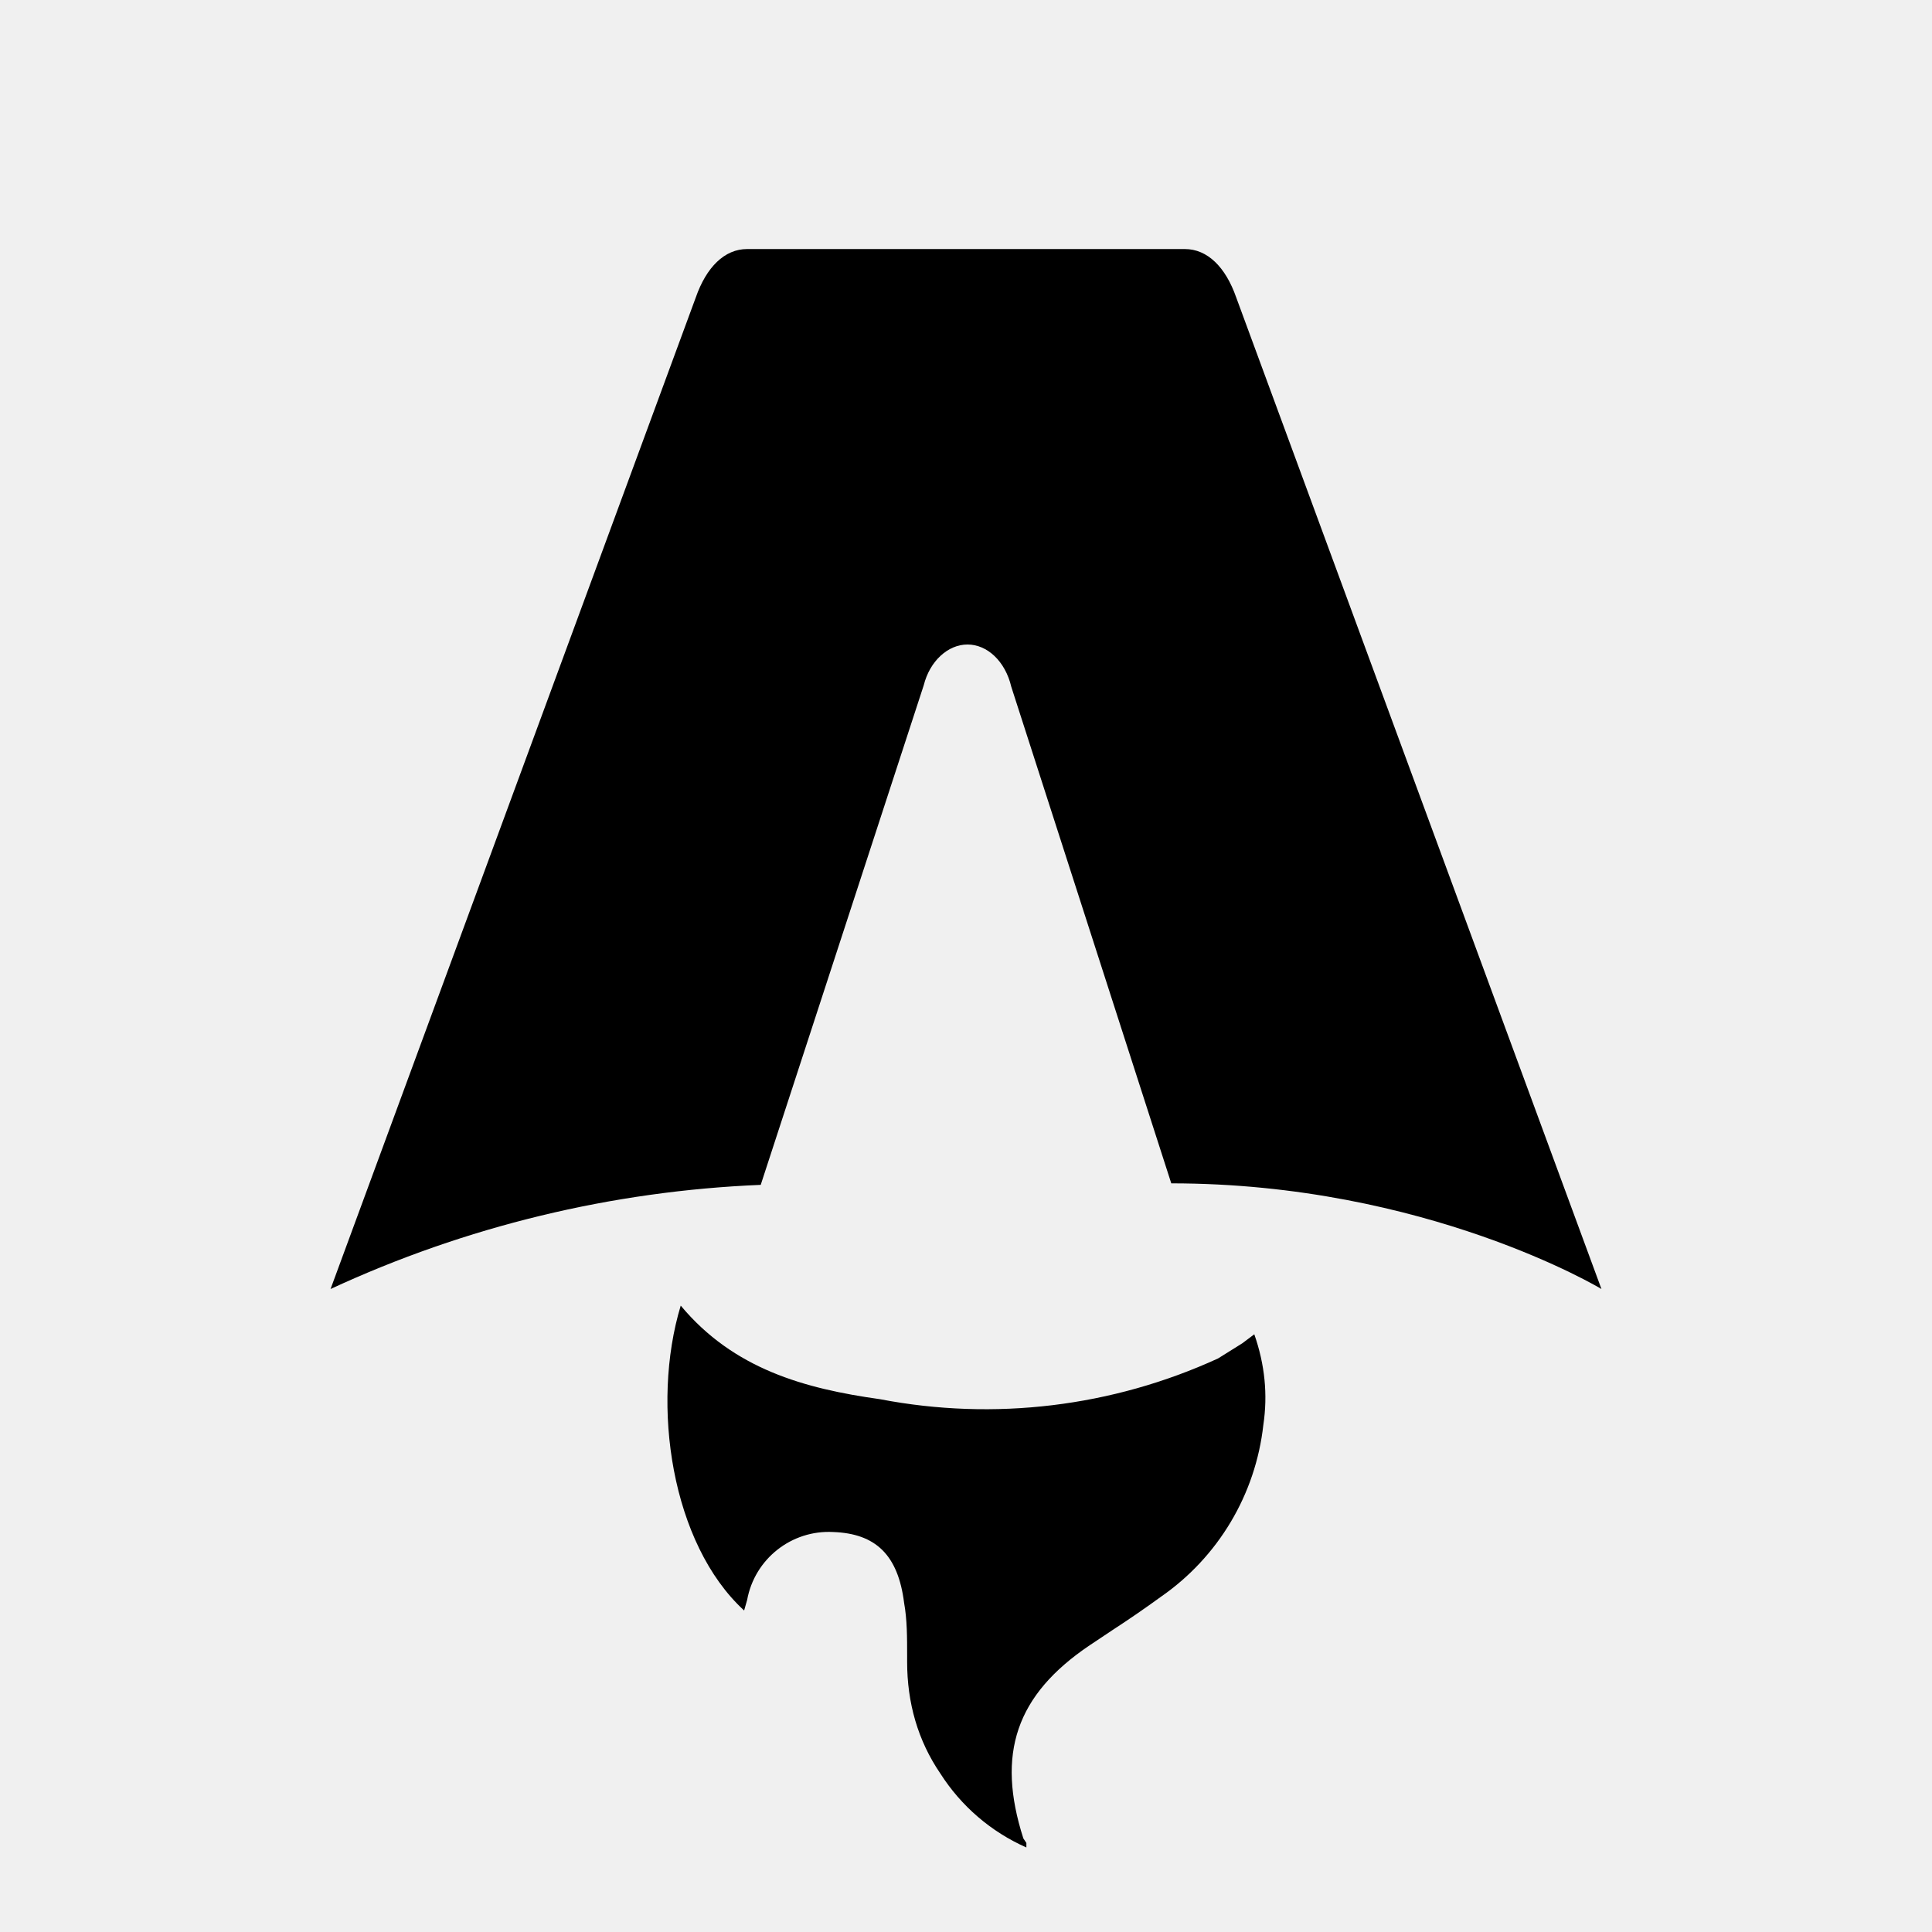
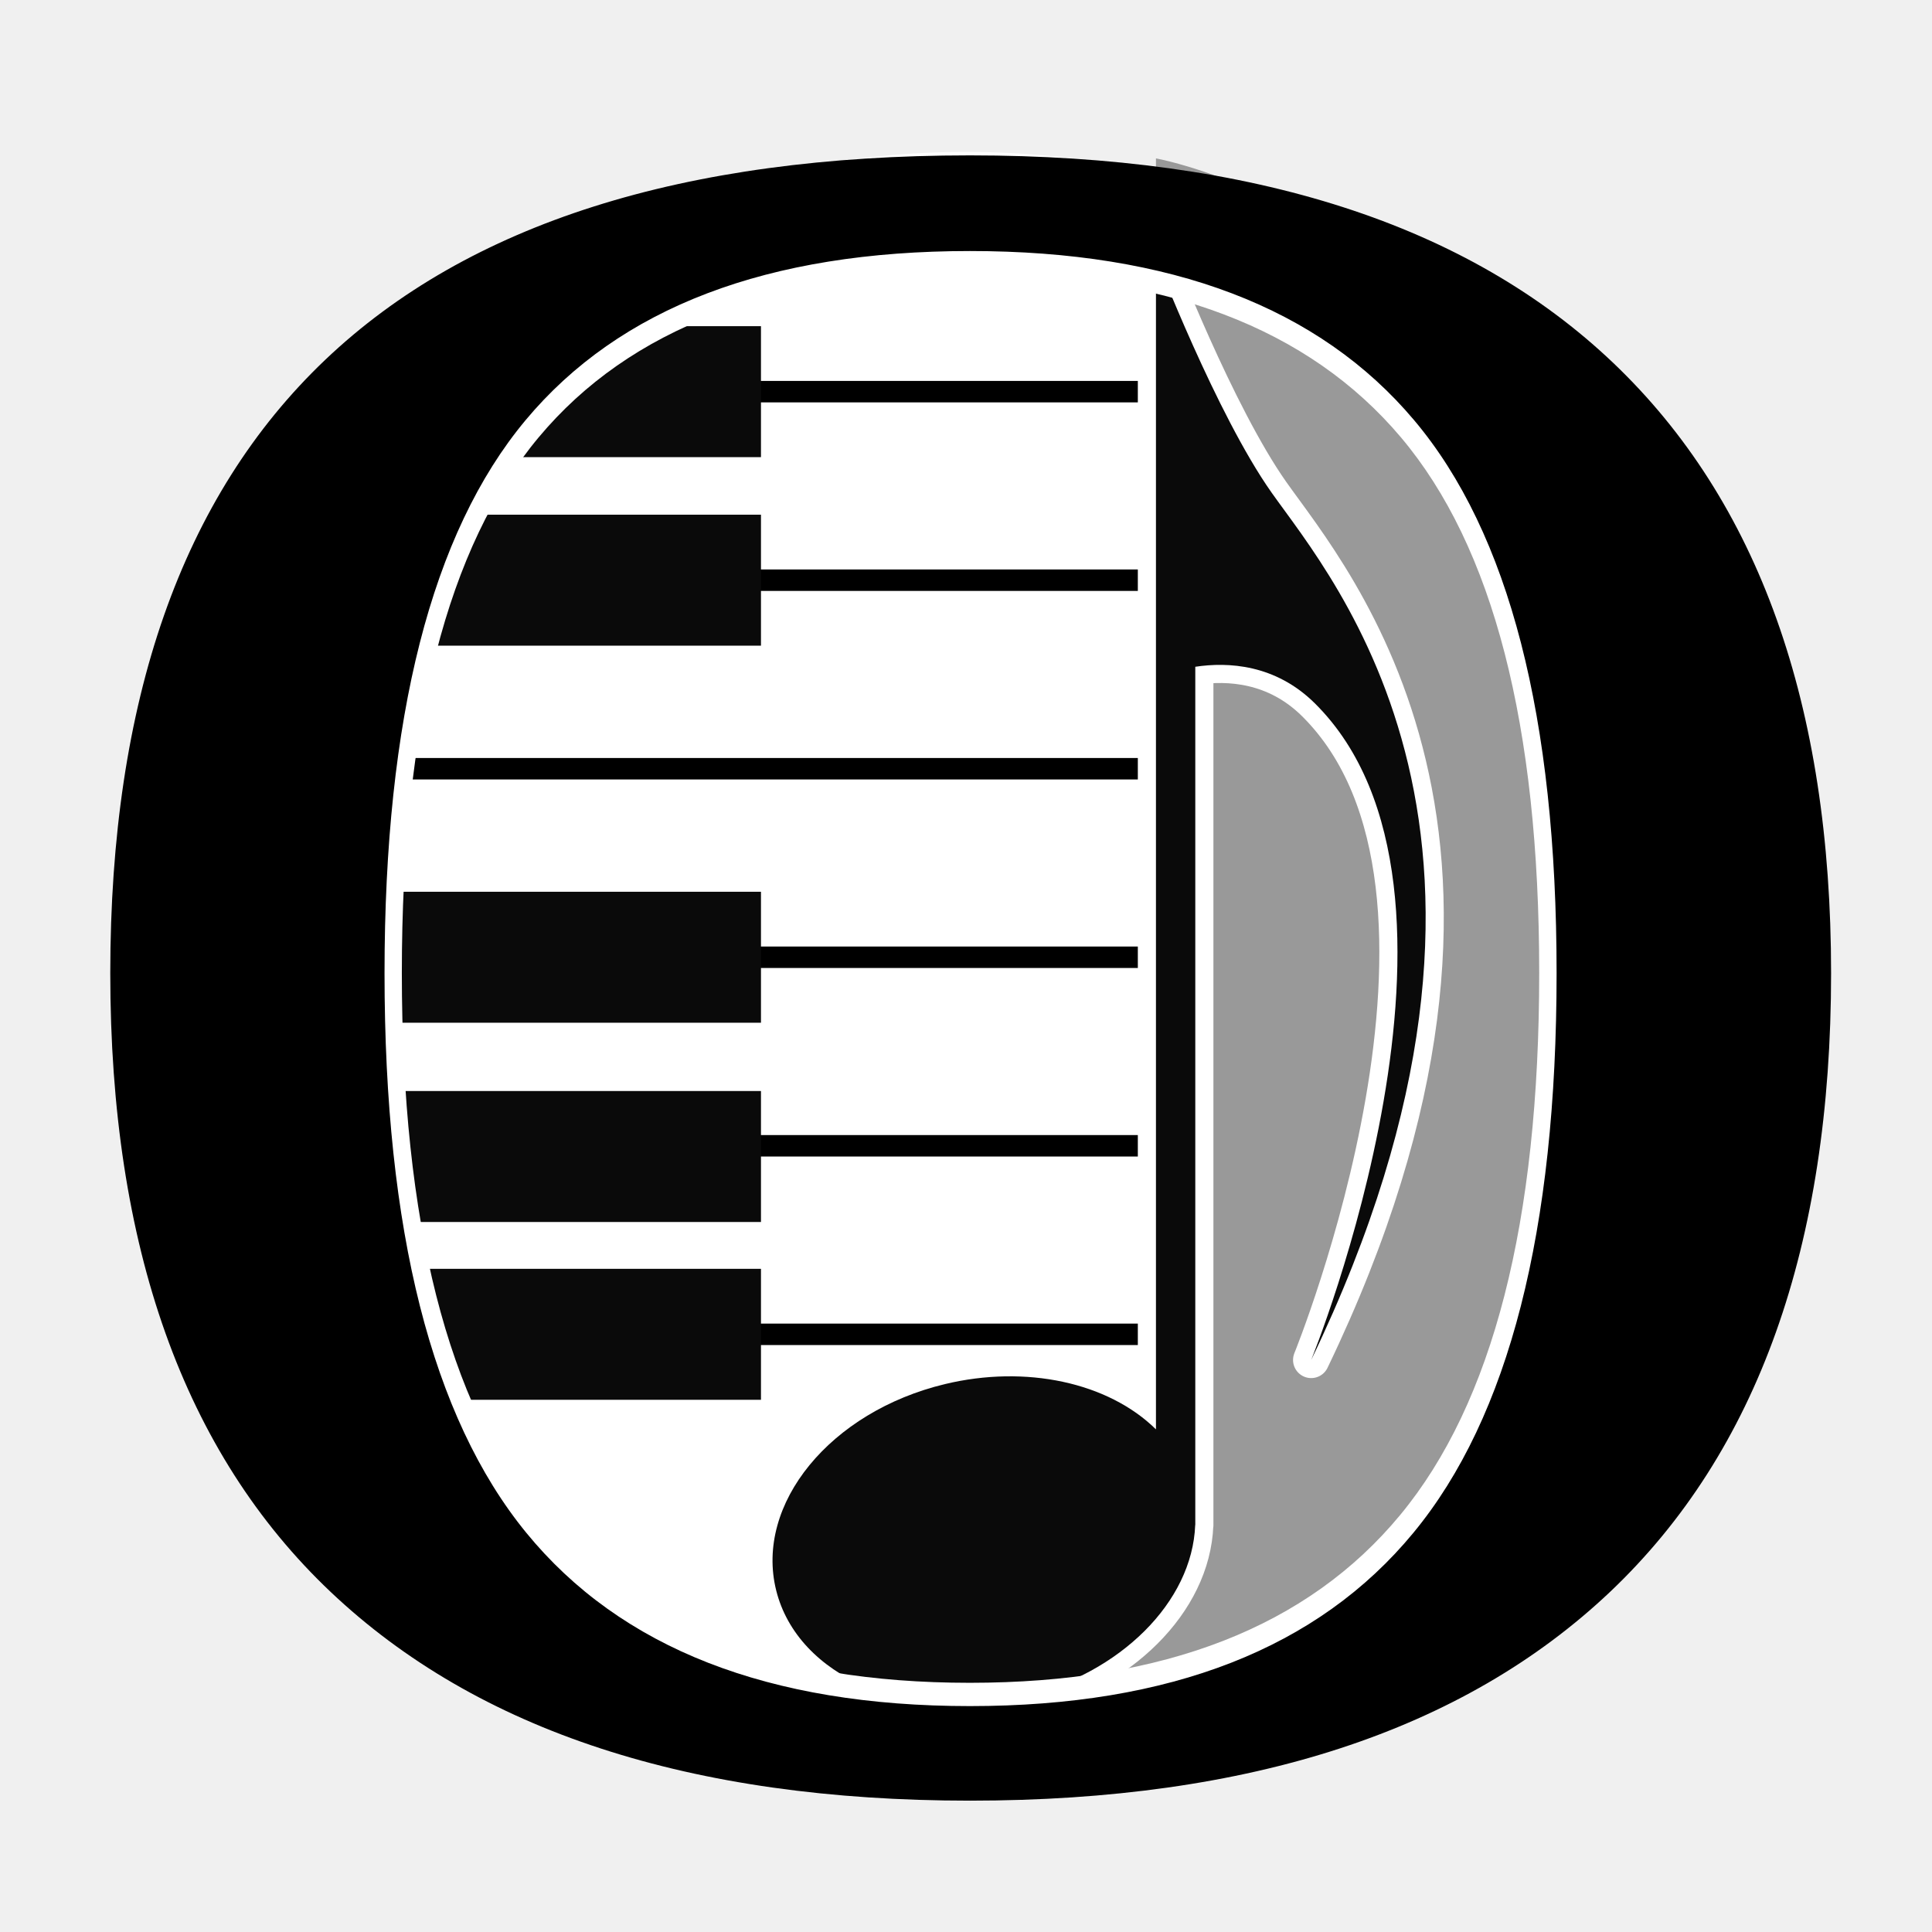
- <svg xmlns="http://www.w3.org/2000/svg" fill="none" viewBox="0 0 128 128">
-   <path d="M50.4 78.5a75.1 75.1 0 0 0-28.5 6.9l24.2-65.7c.7-2 1.9-3.2 3.4-3.2h29c1.5 0 2.7 1.2 3.4 3.2l24.2 65.7s-11.6-7-28.5-7L67 45.5c-.4-1.7-1.6-2.8-2.9-2.8-1.3 0-2.5 1.1-2.9 2.7L50.4 78.5Zm-1.1 28.2Zm-4.2-20.2c-2 6.6-.6 15.8 4.2 20.2a17.5 17.5 0 0 1 .2-.7 5.5 5.5 0 0 1 5.7-4.5c2.8.1 4.3 1.5 4.7 4.7.2 1.1.2 2.3.2 3.5v.4c0 2.7.7 5.2 2.2 7.4a13 13 0 0 0 5.7 4.9v-.3l-.2-.3c-1.8-5.6-.5-9.5 4.4-12.8l1.5-1a73 73 0 0 0 3.2-2.2 16 16 0 0 0 6.8-11.4c.3-2 .1-4-.6-6l-.8.6-1.6 1a37 37 0 0 1-22.4 2.7c-5-.7-9.7-2-13.2-6.2Z" />
-   <style>
-         path { fill: #000; }
-         @media (prefers-color-scheme: dark) {
-             path { fill: #FFF; }
-         }
-     </style>
+ <svg xmlns="http://www.w3.org/2000/svg" width="1000" height="1000" viewBox="0 0 131.934 131.934" version="1.1" id="svg1">
+   <defs id="defs1">
+     <linearGradient id="swatch5">
+       <stop style="stop-color:#0a0a0a;stop-opacity:1;" offset="0" id="stop5" />
+     </linearGradient>
+   </defs>
+   <g id="layer5" style="display:inline">
+     <ellipse style="display:inline;fill:#ffffff;fill-opacity:1;stroke-width:0.132" id="path4" cx="65.967" cy="65.967" rx="56.644" ry="55.593" />
+   </g>
+   <g id="layer4" style="display:inline" transform="matrix(1.117019,0,0,1.189173,-2.652138,-26.94208)">
+     <rect style="fill:#000000;fill-opacity:1;stroke-width:0.016" id="rect4" width="48.114" height="1.232" x="24.839" y="77.011" />
+     <rect style="display:inline;fill:#000000;fill-opacity:1;stroke-width:0.016" id="rect4-1" width="48.114" height="1.232" x="24.839" y="66.185" />
+     <rect style="display:inline;fill:#000000;fill-opacity:1;stroke-width:0.016" id="rect4-19" width="48.114" height="1.232" x="24.839" y="55.358" />
+     <rect style="display:inline;fill:#000000;fill-opacity:1;stroke-width:0.016" id="rect4-9" width="48.114" height="1.232" x="24.839" y="44.531" />
+     <rect style="display:inline;fill:#000000;fill-opacity:1;stroke-width:0.016" id="rect4-3" width="48.114" height="1.232" x="24.839" y="87.838" />
+     <rect style="display:inline;fill:#000000;fill-opacity:1;stroke-width:0.016" id="rect4-3-8" width="48.114" height="1.232" x="24.839" y="98.664" />
+     <rect style="fill:#0a0a0a;fill-opacity:1;stroke:none;stroke-width:2.09;stroke-linecap:round;stroke-linejoin:round;stroke-dasharray:none;stroke-opacity:1;paint-order:stroke markers fill" id="rect6" width="24.857" height="7.521" x="24.039" y="95.519" />
+     <rect style="display:inline;fill:#0a0a0a;fill-opacity:1;stroke:none;stroke-width:2.09;stroke-linecap:round;stroke-linejoin:round;stroke-dasharray:none;stroke-opacity:1;paint-order:stroke markers fill" id="rect6-8" width="24.857" height="7.521" x="24.039" y="85.309" />
+     <rect style="display:inline;fill:#0a0a0a;fill-opacity:1;stroke:none;stroke-width:2.09;stroke-linecap:round;stroke-linejoin:round;stroke-dasharray:none;stroke-opacity:1;paint-order:stroke markers fill" id="rect6-3" width="24.857" height="7.521" x="24.039" y="73.866" />
+     <rect style="display:inline;fill:#0a0a0a;fill-opacity:1;stroke:none;stroke-width:2.09;stroke-linecap:round;stroke-linejoin:round;stroke-dasharray:none;stroke-opacity:1;paint-order:stroke markers fill" id="rect6-3-8" width="24.857" height="7.521" x="24.039" y="52.213" />
+     <rect style="display:inline;fill:#0a0a0a;fill-opacity:1;stroke:none;stroke-width:2.038;stroke-linecap:round;stroke-linejoin:round;stroke-dasharray:none;stroke-opacity:1;paint-order:stroke markers fill" id="rect6-3-3" width="23.642" height="7.521" x="25.254" y="41.387" />
+   </g>
+   <g id="layer3" style="display:inline">
+     <path style="display:inline;fill:#999999;fill-opacity:1;stroke-width:0.113" d="m 78.939,10.817 1e-6,109.757 c 0,0 36.095,-0.658 36.095,-52.041 0,-51.383 -36.095,-57.715 -36.095,-57.715 z" id="path3" />
+     <path style="fill:#999999;fill-opacity:1;stroke-width:0.132" d="m 79.198,104.082 -18.029,15.504 25.298,-3.405 z" id="path5" />
+   </g>
+   <path d="m 78.939,17.577 v 16.06 2.58e-4 12.634 51.338 a 11.005,14.591 77.139 0 0 -14.407,-3.092 11.005,14.591 77.139 0 0 -11.528,14.086 11.005,14.591 77.139 0 0 16.847,7.274 11.005,14.591 77.139 0 0 11.768,-11.73 h 0.006 V 45.533 c 2.233,-0.337 5.471,-0.179 8.175,2.507 C 102.622,60.777 89.539,92.87 89.539,92.87 106.601,57.408 91.039,39.598 86.834,33.637 83.061,28.289 78.939,17.577 78.939,17.577 Z" style="display:inline;fill:#0a0a0a;stroke:#ffffff;stroke-width:2.476;stroke-linecap:round;stroke-linejoin:round;stroke-dasharray:none;paint-order:stroke markers fill" id="path6" />
+   <g id="layer1" style="display:inline">
+     <g id="layer1-8" style="display:inline" transform="matrix(1.019618,0,0,1.008568,-11.50609,-5.920479)">
+       <text xml:space="preserve" style="font-size:167.499px;writing-mode:lr-tb;direction:ltr;fill:#ffffff;fill-opacity:1;stroke-width:13.958" x="12.652" y="129.797" id="text1-5" transform="scale(1.043051,0.9587264)">
+         <tspan id="tspan1-8" style="font-style:normal;font-variant:normal;font-weight:normal;font-stretch:normal;font-family:'Times New Roman';-inkscape-font-specification:'Times New Roman, ';fill:#ffffff;fill-opacity:1;stroke-width:13.958" x="12.652" y="129.797">O</tspan>
+       </text>
+     </g>
+     <text xml:space="preserve" style="font-size:175.195px;writing-mode:lr-tb;direction:ltr;fill:#000000;stroke-width:14.6" x="5.9818027e-05" y="127.116" id="text1" transform="scale(1.047751,0.9544254)">
+       <tspan id="tspan1" style="font-style:normal;font-variant:normal;font-weight:normal;font-stretch:normal;font-family:'Times New Roman';-inkscape-font-specification:'Times New Roman, ';stroke-width:14.6" x="5.9818027e-05" y="127.116">O</tspan>
+     </text>
+   </g>
</svg>
